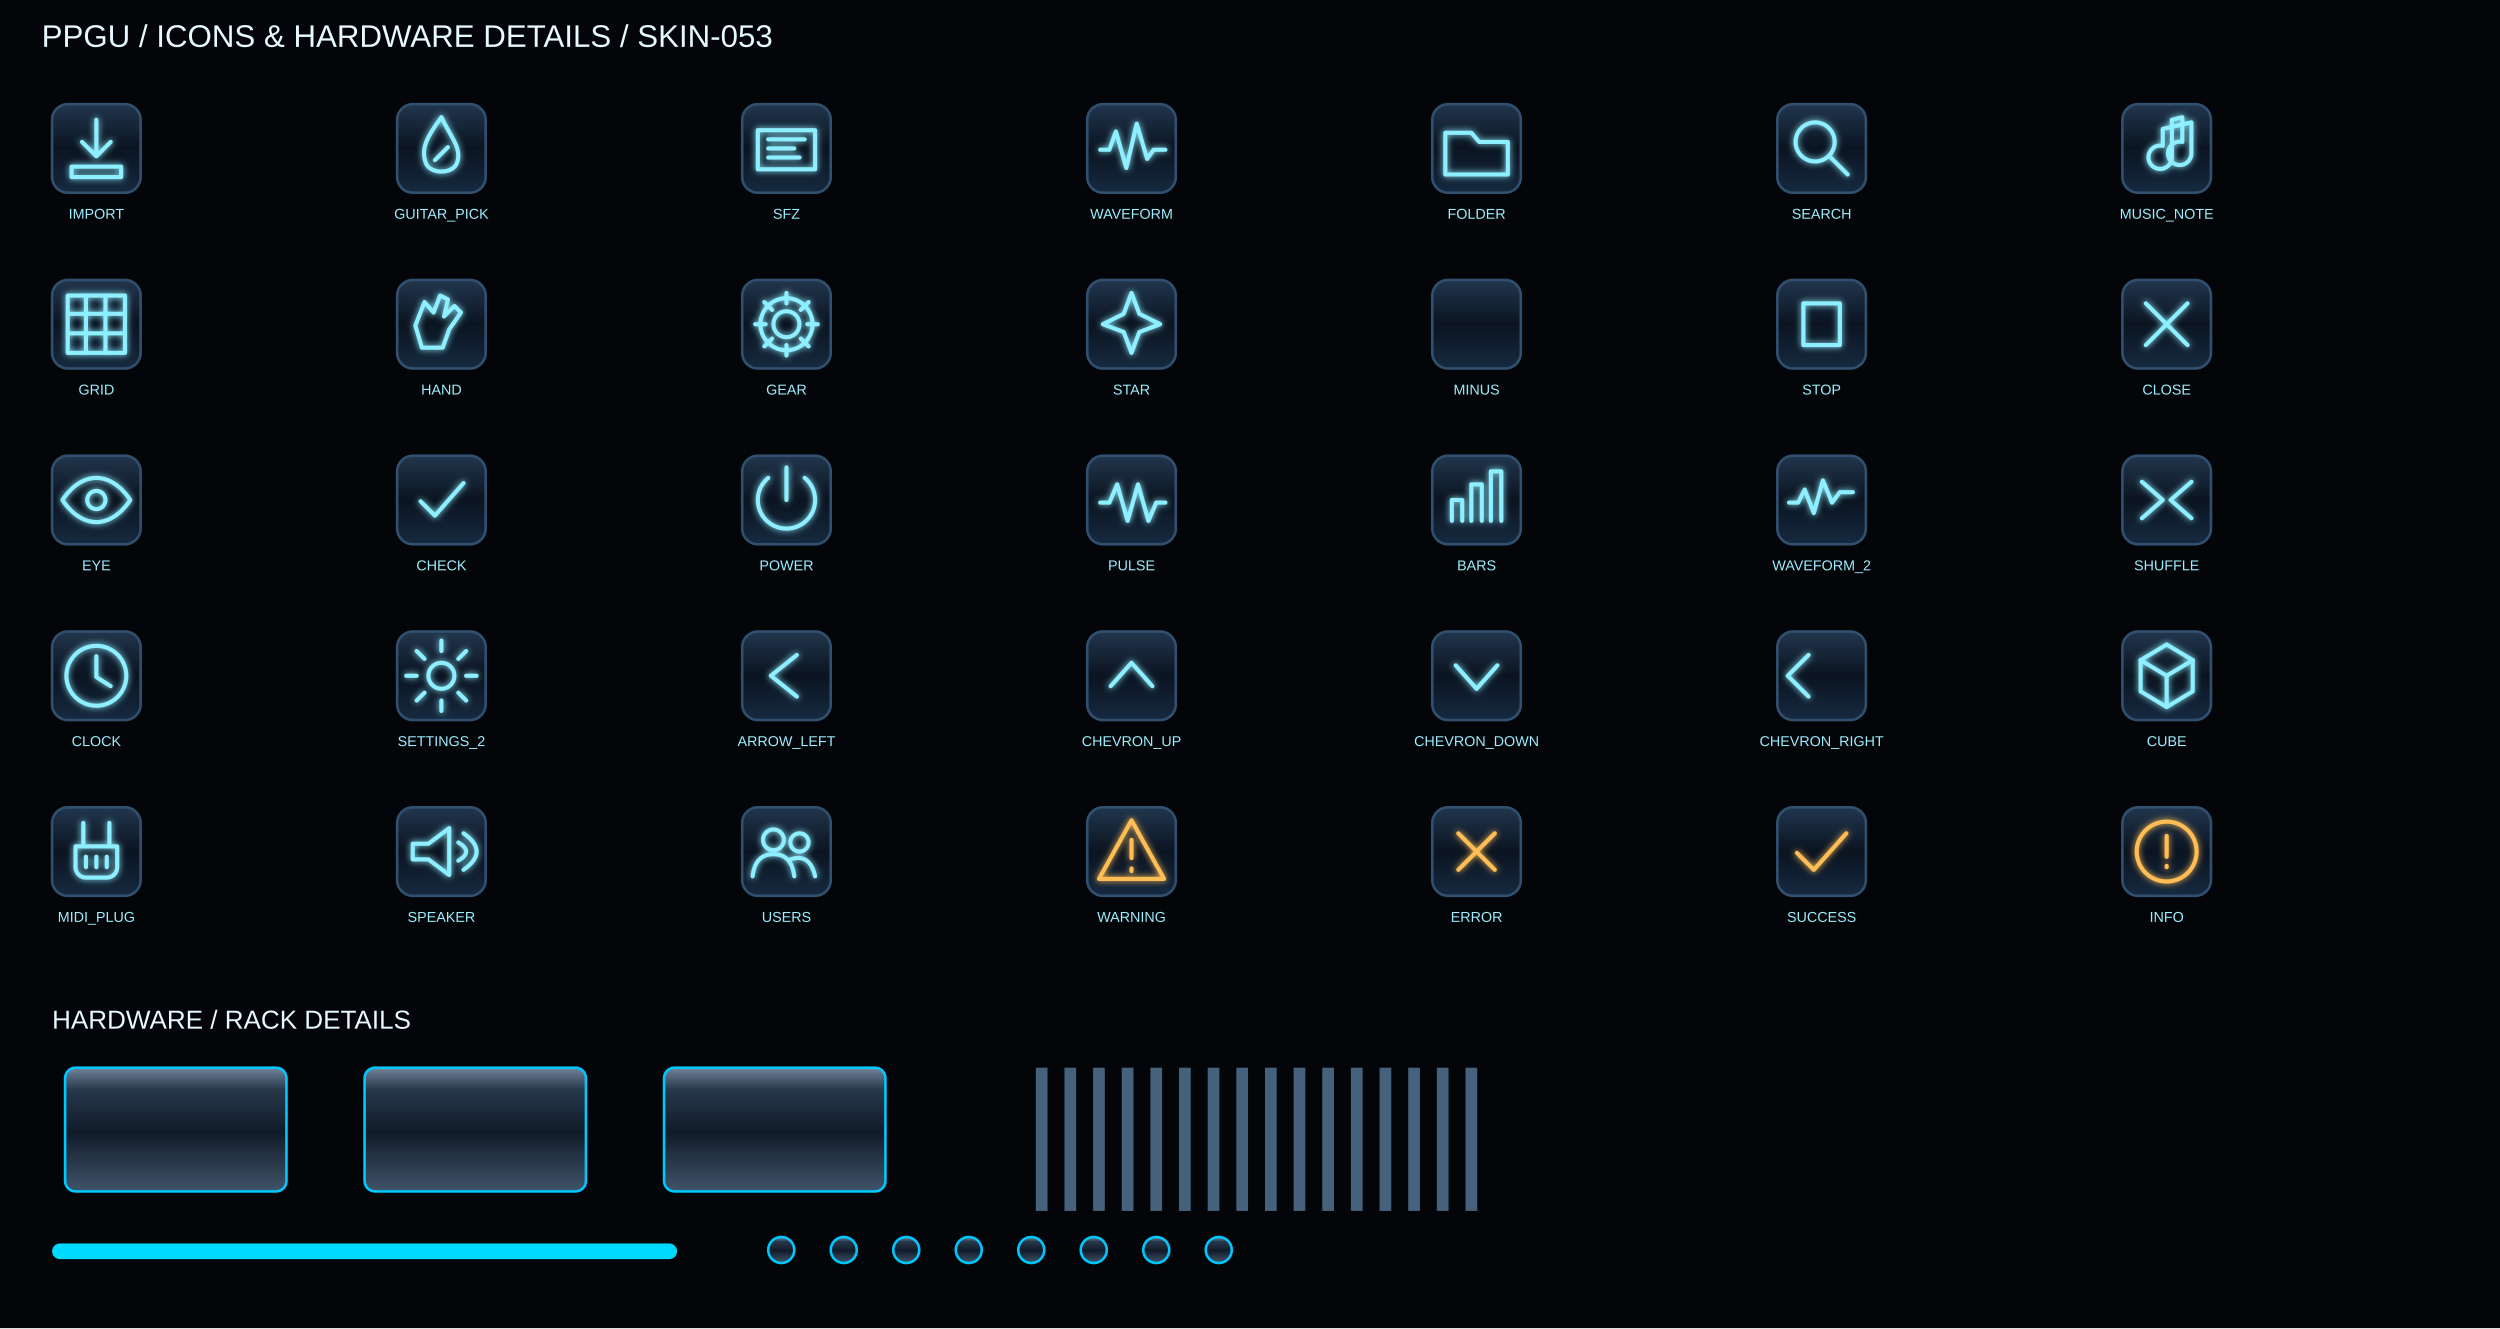
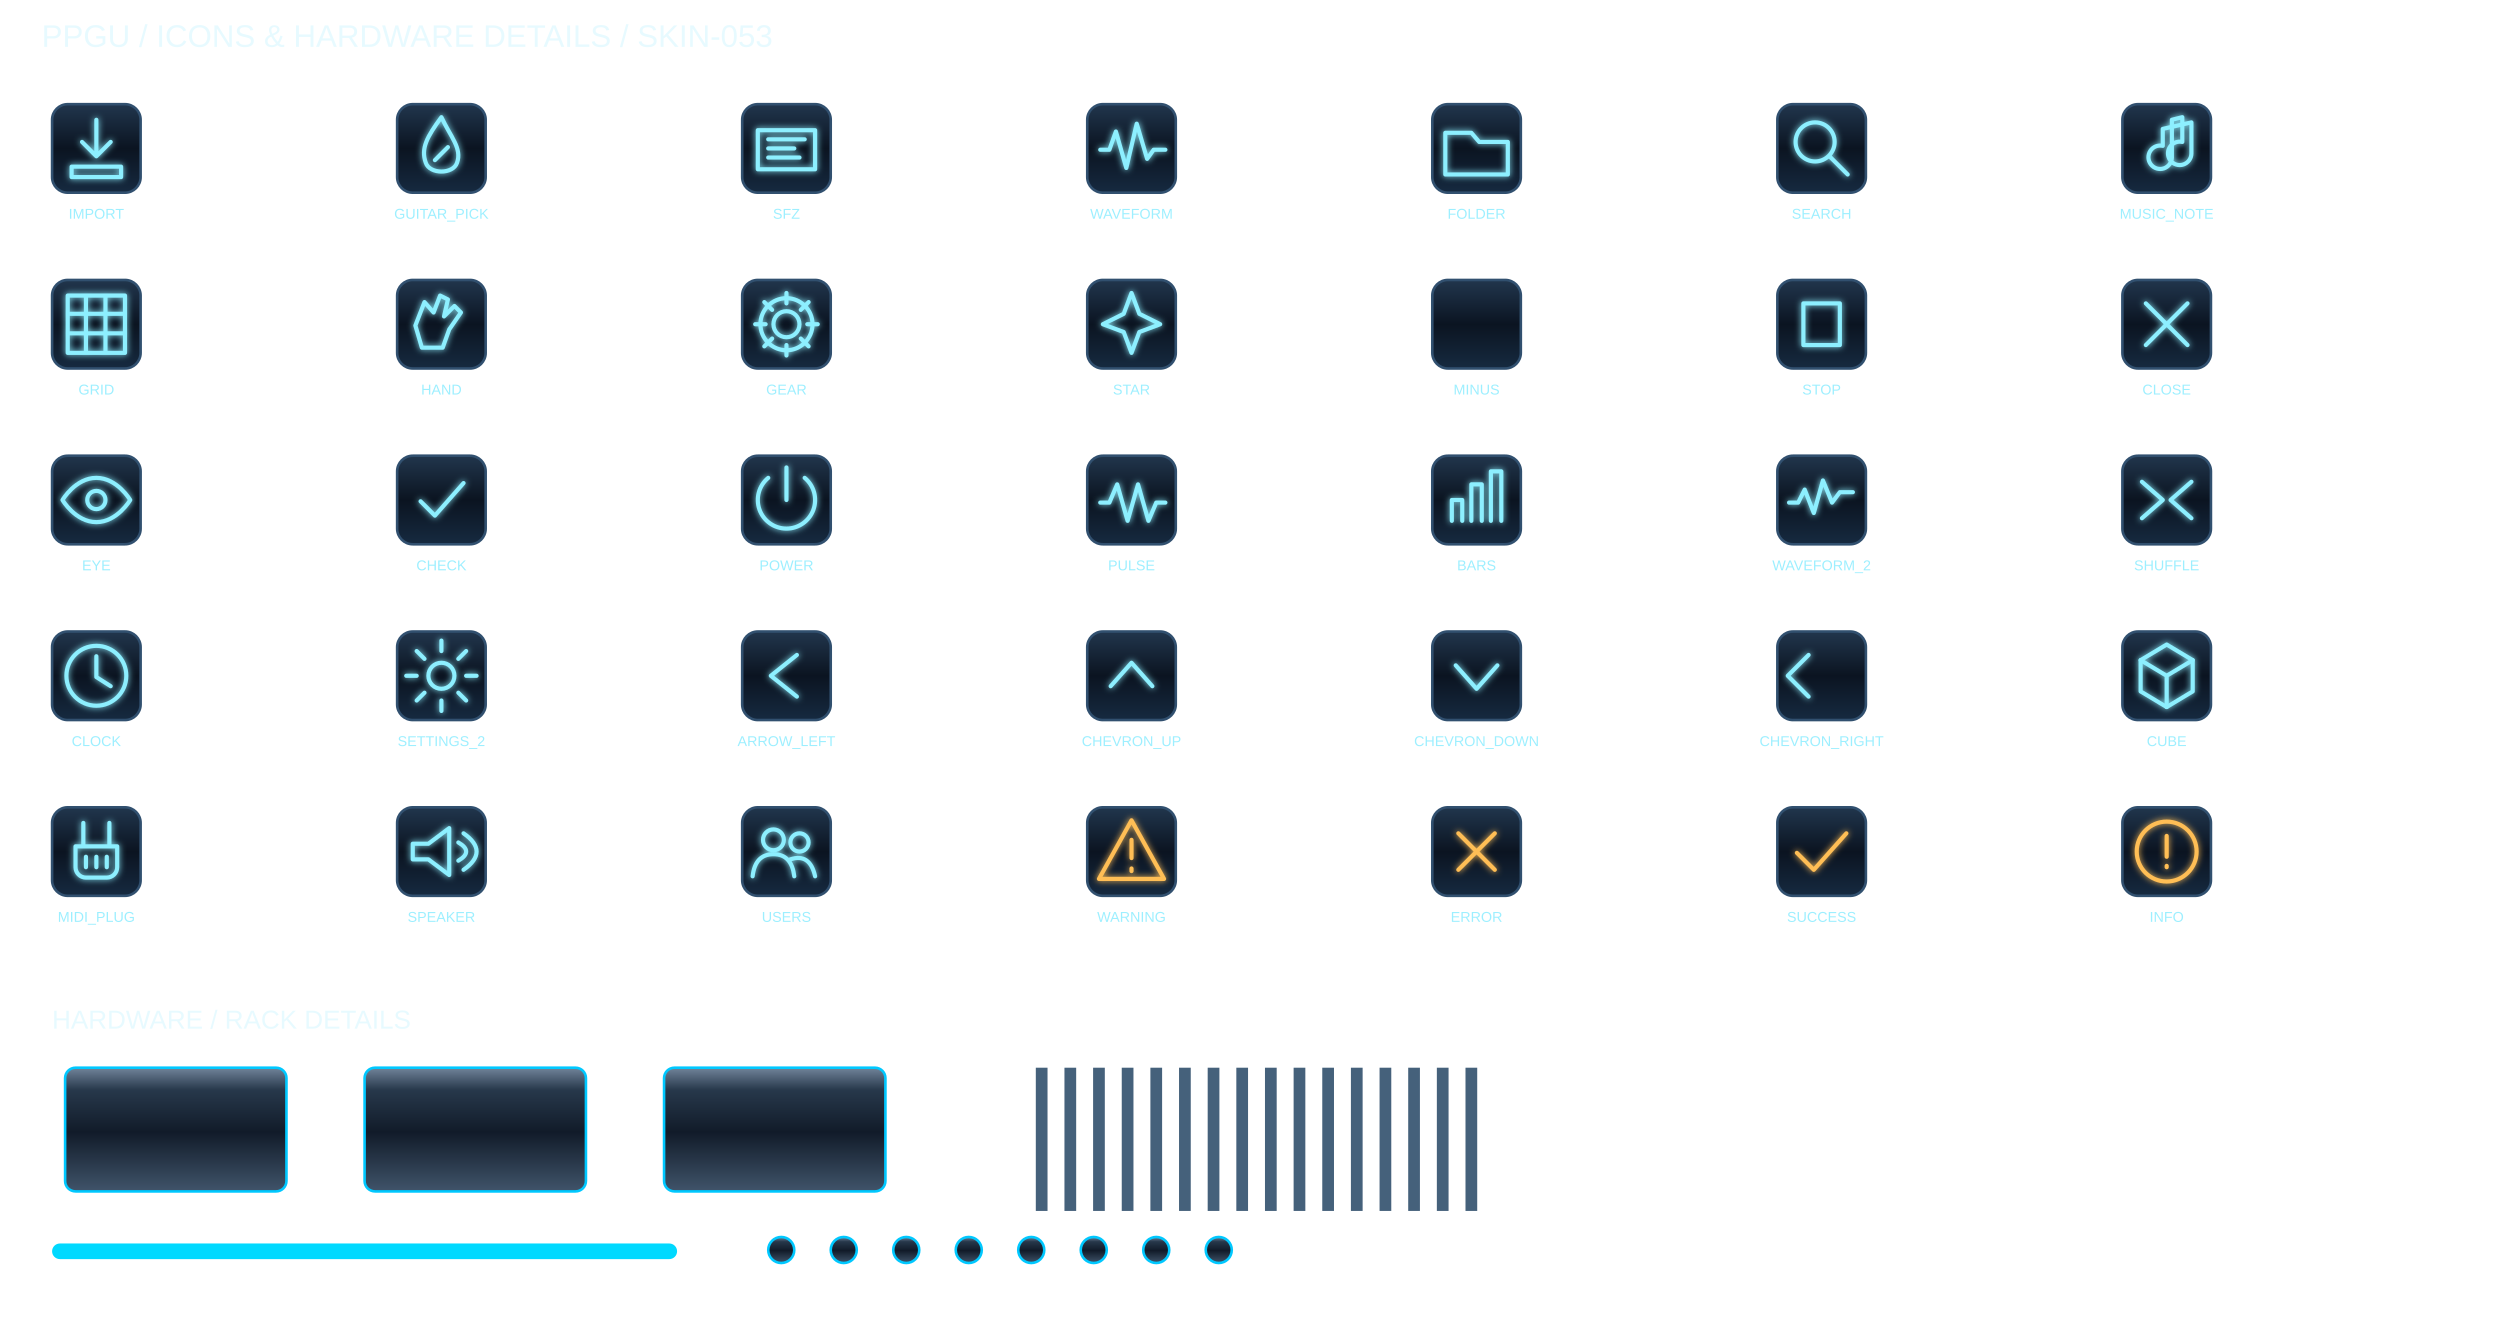
<svg xmlns="http://www.w3.org/2000/svg" width="1920" height="1020" viewBox="0 0 1920 1020">
  <defs>
    <linearGradient id="metal" x2="0" y2="1">
      <stop stop-color="#71849a" />
      <stop offset=".18" stop-color="#27384b" />
      <stop offset=".52" stop-color="#111b29" />
      <stop offset="1" stop-color="#40546a" />
    </linearGradient>
    <linearGradient id="glass" x2="0" y2="1">
      <stop stop-color="#21364d" />
      <stop offset=".5" stop-color="#0b1421" />
      <stop offset="1" stop-color="#162a40" />
    </linearGradient>
    <filter id="glow" x="-80%" y="-80%" width="260%" height="260%">
      <feGaussianBlur stdDeviation="2.4" result="b" />
      <feMerge>
        <feMergeNode in="b" />
        <feMergeNode in="SourceGraphic" />
      </feMerge>
    </filter>
  </defs>
-   <rect width="1920" height="1020" fill="#030508" />
  <text x="32" y="36" fill="#e7faff" font-size="24" font-family="Arial">PPGU / ICONS &amp; HARDWARE DETAILS / SKIN-053</text>
  <g transform="translate(40 80)">
    <rect width="68" height="68" rx="12" fill="url(#glass)" stroke="#31506f" stroke-width="2" />
    <g fill="none" stroke="#8defff" stroke-width="3.2" stroke-linecap="round" stroke-linejoin="round" filter="url(#glow)">
      <path d="M34 12v28m-11-11 11 11 11-11M15 48h38v8H15z" />
    </g>
    <text x="34" y="88" fill="#9defff" text-anchor="middle" font-size="11" font-family="Arial">IMPORT</text>
  </g>
  <g transform="translate(305 80)">
    <rect width="68" height="68" rx="12" fill="url(#glass)" stroke="#31506f" stroke-width="2" />
    <g fill="none" stroke="#8defff" stroke-width="3.2" stroke-linecap="round" stroke-linejoin="round" filter="url(#glow)">
      <path d="M34 10C23 25 18 34 22 45c3 9 21 9 24 0 4-11-5-20-12-35z" />
      <path d="M29 43l10-10" />
    </g>
    <text x="34" y="88" fill="#9defff" text-anchor="middle" font-size="11" font-family="Arial">GUITAR_PICK</text>
  </g>
  <g transform="translate(570 80)">
    <rect width="68" height="68" rx="12" fill="url(#glass)" stroke="#31506f" stroke-width="2" />
    <g fill="none" stroke="#8defff" stroke-width="3.2" stroke-linecap="round" stroke-linejoin="round" filter="url(#glow)">
      <path d="M12 20h44v30H12z" />
      <path d="M20 27h28M20 34h20M20 41h24" />
    </g>
    <text x="34" y="88" fill="#9defff" text-anchor="middle" font-size="11" font-family="Arial">SFZ</text>
  </g>
  <g transform="translate(835 80)">
    <rect width="68" height="68" rx="12" fill="url(#glass)" stroke="#31506f" stroke-width="2" />
    <g fill="none" stroke="#8defff" stroke-width="3.2" stroke-linecap="round" stroke-linejoin="round" filter="url(#glow)">
      <path d="M10 35h7l5-14 8 28 8-34 8 27 5-7h9" />
    </g>
    <text x="34" y="88" fill="#9defff" text-anchor="middle" font-size="11" font-family="Arial">WAVEFORM</text>
  </g>
  <g transform="translate(1100 80)">
    <rect width="68" height="68" rx="12" fill="url(#glass)" stroke="#31506f" stroke-width="2" />
    <g fill="none" stroke="#8defff" stroke-width="3.2" stroke-linecap="round" stroke-linejoin="round" filter="url(#glow)">
      <path d="M10 22h20l6 7h22v25H10z" />
    </g>
    <text x="34" y="88" fill="#9defff" text-anchor="middle" font-size="11" font-family="Arial">FOLDER</text>
  </g>
  <g transform="translate(1365 80)">
    <rect width="68" height="68" rx="12" fill="url(#glass)" stroke="#31506f" stroke-width="2" />
    <g fill="none" stroke="#8defff" stroke-width="3.2" stroke-linecap="round" stroke-linejoin="round" filter="url(#glow)">
      <circle cx="29" cy="29" r="15" />
      <path d="M40 40l14 14" />
    </g>
    <text x="34" y="88" fill="#9defff" text-anchor="middle" font-size="11" font-family="Arial">SEARCH</text>
  </g>
  <g transform="translate(1630 80)">
    <rect width="68" height="68" rx="12" fill="url(#glass)" stroke="#31506f" stroke-width="2" />
    <g fill="none" stroke="#8defff" stroke-width="3.2" stroke-linecap="round" stroke-linejoin="round" filter="url(#glow)">
      <path d="M38 12v29a9 9 0 1 1-7-9V19l22-5v24a9 9 0 1 1-7-9V10z" />
    </g>
    <text x="34" y="88" fill="#9defff" text-anchor="middle" font-size="11" font-family="Arial">MUSIC_NOTE</text>
  </g>
  <g transform="translate(40 215)">
    <rect width="68" height="68" rx="12" fill="url(#glass)" stroke="#31506f" stroke-width="2" />
    <g fill="none" stroke="#8defff" stroke-width="3.2" stroke-linecap="round" stroke-linejoin="round" filter="url(#glow)">
      <path d="M12 12h44v44H12zM26 12v44M41 12v44M12 26h44M12 41h44" />
    </g>
    <text x="34" y="88" fill="#9defff" text-anchor="middle" font-size="11" font-family="Arial">GRID</text>
  </g>
  <g transform="translate(305 215)">
    <rect width="68" height="68" rx="12" fill="url(#glass)" stroke="#31506f" stroke-width="2" />
    <g fill="none" stroke="#8defff" stroke-width="3.2" stroke-linecap="round" stroke-linejoin="round" filter="url(#glow)">
      <path d="M19 52l-5-17 7-18 7 8 5-13 6 3-3 13 8-8 5 5-9 13-5 14z" />
    </g>
    <text x="34" y="88" fill="#9defff" text-anchor="middle" font-size="11" font-family="Arial">HAND</text>
  </g>
  <g transform="translate(570 215)">
    <rect width="68" height="68" rx="12" fill="url(#glass)" stroke="#31506f" stroke-width="2" />
    <g fill="none" stroke="#8defff" stroke-width="3.2" stroke-linecap="round" stroke-linejoin="round" filter="url(#glow)">
      <circle cx="34" cy="34" r="10" />
      <path d="M34 10v8M34 50v8M10 34h8M50 34h8M17 17l6 6M45 45l6 6M51 17l-6 6M23 45l-6 6" />
      <circle cx="34" cy="34" r="20" />
    </g>
    <text x="34" y="88" fill="#9defff" text-anchor="middle" font-size="11" font-family="Arial">GEAR</text>
  </g>
  <g transform="translate(835 215)">
    <rect width="68" height="68" rx="12" fill="url(#glass)" stroke="#31506f" stroke-width="2" />
    <g fill="none" stroke="#8defff" stroke-width="3.2" stroke-linecap="round" stroke-linejoin="round" filter="url(#glow)">
      <path d="M34 10l6 16 16 8-16 6-6 16-6-16-16-6 16-8z" />
    </g>
    <text x="34" y="88" fill="#9defff" text-anchor="middle" font-size="11" font-family="Arial">STAR</text>
  </g>
  <g transform="translate(1100 215)">
    <rect width="68" height="68" rx="12" fill="url(#glass)" stroke="#31506f" stroke-width="2" />
    <g fill="none" stroke="#8defff" stroke-width="3.2" stroke-linecap="round" stroke-linejoin="round" filter="url(#glow)">
      <path d="M16 34h36" />
    </g>
    <text x="34" y="88" fill="#9defff" text-anchor="middle" font-size="11" font-family="Arial">MINUS</text>
  </g>
  <g transform="translate(1365 215)">
    <rect width="68" height="68" rx="12" fill="url(#glass)" stroke="#31506f" stroke-width="2" />
    <g fill="none" stroke="#8defff" stroke-width="3.2" stroke-linecap="round" stroke-linejoin="round" filter="url(#glow)">
      <path d="M20 18h28v32H20z" />
    </g>
    <text x="34" y="88" fill="#9defff" text-anchor="middle" font-size="11" font-family="Arial">STOP</text>
  </g>
  <g transform="translate(1630 215)">
    <rect width="68" height="68" rx="12" fill="url(#glass)" stroke="#31506f" stroke-width="2" />
    <g fill="none" stroke="#8defff" stroke-width="3.2" stroke-linecap="round" stroke-linejoin="round" filter="url(#glow)">
      <path d="M18 18l32 32M50 18L18 50" />
    </g>
    <text x="34" y="88" fill="#9defff" text-anchor="middle" font-size="11" font-family="Arial">CLOSE</text>
  </g>
  <g transform="translate(40 350)">
    <rect width="68" height="68" rx="12" fill="url(#glass)" stroke="#31506f" stroke-width="2" />
    <g fill="none" stroke="#8defff" stroke-width="3.2" stroke-linecap="round" stroke-linejoin="round" filter="url(#glow)">
      <path d="M8 34s10-17 26-17 26 17 26 17-10 17-26 17S8 34 8 34z" />
      <circle cx="34" cy="34" r="7" />
    </g>
    <text x="34" y="88" fill="#9defff" text-anchor="middle" font-size="11" font-family="Arial">EYE</text>
  </g>
  <g transform="translate(305 350)">
    <rect width="68" height="68" rx="12" fill="url(#glass)" stroke="#31506f" stroke-width="2" />
    <g fill="none" stroke="#8defff" stroke-width="3.2" stroke-linecap="round" stroke-linejoin="round" filter="url(#glow)">
      <path d="M18 35l11 11 22-25" />
    </g>
    <text x="34" y="88" fill="#9defff" text-anchor="middle" font-size="11" font-family="Arial">CHECK</text>
  </g>
  <g transform="translate(570 350)">
    <rect width="68" height="68" rx="12" fill="url(#glass)" stroke="#31506f" stroke-width="2" />
    <g fill="none" stroke="#8defff" stroke-width="3.2" stroke-linecap="round" stroke-linejoin="round" filter="url(#glow)">
      <path d="M34 9v25" />
      <path d="M20 17a22 22 0 1 0 28 0" />
    </g>
    <text x="34" y="88" fill="#9defff" text-anchor="middle" font-size="11" font-family="Arial">POWER</text>
  </g>
  <g transform="translate(835 350)">
    <rect width="68" height="68" rx="12" fill="url(#glass)" stroke="#31506f" stroke-width="2" />
    <g fill="none" stroke="#8defff" stroke-width="3.2" stroke-linecap="round" stroke-linejoin="round" filter="url(#glow)">
      <path d="M10 36h7l6-14 8 28 8-28 8 28 6-14h7" />
    </g>
    <text x="34" y="88" fill="#9defff" text-anchor="middle" font-size="11" font-family="Arial">PULSE</text>
  </g>
  <g transform="translate(1100 350)">
    <rect width="68" height="68" rx="12" fill="url(#glass)" stroke="#31506f" stroke-width="2" />
    <g fill="none" stroke="#8defff" stroke-width="3.2" stroke-linecap="round" stroke-linejoin="round" filter="url(#glow)">
      <path d="M15 50V34h8v16M30 50V22h8v28M45 50V12h8v38" />
    </g>
    <text x="34" y="88" fill="#9defff" text-anchor="middle" font-size="11" font-family="Arial">BARS</text>
  </g>
  <g transform="translate(1365 350)">
    <rect width="68" height="68" rx="12" fill="url(#glass)" stroke="#31506f" stroke-width="2" />
    <g fill="none" stroke="#8defff" stroke-width="3.2" stroke-linecap="round" stroke-linejoin="round" filter="url(#glow)">
      <path d="M9 36h7l5-10 7 18 7-25 7 17 6-8h10" />
    </g>
    <text x="34" y="88" fill="#9defff" text-anchor="middle" font-size="11" font-family="Arial">WAVEFORM_2</text>
  </g>
  <g transform="translate(1630 350)">
    <rect width="68" height="68" rx="12" fill="url(#glass)" stroke="#31506f" stroke-width="2" />
    <g fill="none" stroke="#8defff" stroke-width="3.2" stroke-linecap="round" stroke-linejoin="round" filter="url(#glow)">
      <path d="M15 20l16 14-16 14M53 20L37 34l16 14" />
    </g>
    <text x="34" y="88" fill="#9defff" text-anchor="middle" font-size="11" font-family="Arial">SHUFFLE</text>
  </g>
  <g transform="translate(40 485)">
    <rect width="68" height="68" rx="12" fill="url(#glass)" stroke="#31506f" stroke-width="2" />
    <g fill="none" stroke="#8defff" stroke-width="3.2" stroke-linecap="round" stroke-linejoin="round" filter="url(#glow)">
      <circle cx="34" cy="34" r="23" />
      <path d="M34 19v16l11 7" />
    </g>
    <text x="34" y="88" fill="#9defff" text-anchor="middle" font-size="11" font-family="Arial">CLOCK</text>
  </g>
  <g transform="translate(305 485)">
    <rect width="68" height="68" rx="12" fill="url(#glass)" stroke="#31506f" stroke-width="2" />
    <g fill="none" stroke="#8defff" stroke-width="3.2" stroke-linecap="round" stroke-linejoin="round" filter="url(#glow)">
      <circle cx="34" cy="34" r="10" />
      <path d="M34 7v8M34 53v8M7 34h8M53 34h8M15 15l6 6M47 47l6 6M53 15l-6 6M21 47l-6 6" />
    </g>
    <text x="34" y="88" fill="#9defff" text-anchor="middle" font-size="11" font-family="Arial">SETTINGS_2</text>
  </g>
  <g transform="translate(570 485)">
    <rect width="68" height="68" rx="12" fill="url(#glass)" stroke="#31506f" stroke-width="2" />
    <g fill="none" stroke="#8defff" stroke-width="3.2" stroke-linecap="round" stroke-linejoin="round" filter="url(#glow)">
      <path d="M42 18L22 34l20 16" />
    </g>
    <text x="34" y="88" fill="#9defff" text-anchor="middle" font-size="11" font-family="Arial">ARROW_LEFT</text>
  </g>
  <g transform="translate(835 485)">
    <rect width="68" height="68" rx="12" fill="url(#glass)" stroke="#31506f" stroke-width="2" />
    <g fill="none" stroke="#8defff" stroke-width="3.2" stroke-linecap="round" stroke-linejoin="round" filter="url(#glow)">
      <path d="M18 42l16-18 16 18" />
    </g>
    <text x="34" y="88" fill="#9defff" text-anchor="middle" font-size="11" font-family="Arial">CHEVRON_UP</text>
  </g>
  <g transform="translate(1100 485)">
    <rect width="68" height="68" rx="12" fill="url(#glass)" stroke="#31506f" stroke-width="2" />
    <g fill="none" stroke="#8defff" stroke-width="3.2" stroke-linecap="round" stroke-linejoin="round" filter="url(#glow)">
      <path d="M18 26l16 18 16-18" />
    </g>
    <text x="34" y="88" fill="#9defff" text-anchor="middle" font-size="11" font-family="Arial">CHEVRON_DOWN</text>
  </g>
  <g transform="translate(1365 485)">
    <rect width="68" height="68" rx="12" fill="url(#glass)" stroke="#31506f" stroke-width="2" />
    <g fill="none" stroke="#8defff" stroke-width="3.2" stroke-linecap="round" stroke-linejoin="round" filter="url(#glow)">
      <path d="M24 18l-16 16 16 16" />
    </g>
    <text x="34" y="88" fill="#9defff" text-anchor="middle" font-size="11" font-family="Arial">CHEVRON_RIGHT</text>
  </g>
  <g transform="translate(1630 485)">
    <rect width="68" height="68" rx="12" fill="url(#glass)" stroke="#31506f" stroke-width="2" />
    <g fill="none" stroke="#8defff" stroke-width="3.2" stroke-linecap="round" stroke-linejoin="round" filter="url(#glow)">
      <path d="M34 10l20 12v24L34 58 14 46V22z" />
      <path d="M14 22l20 12 20-12M34 34v24" />
    </g>
    <text x="34" y="88" fill="#9defff" text-anchor="middle" font-size="11" font-family="Arial">CUBE</text>
  </g>
  <g transform="translate(40 620)">
    <rect width="68" height="68" rx="12" fill="url(#glass)" stroke="#31506f" stroke-width="2" />
    <g fill="none" stroke="#8defff" stroke-width="3.2" stroke-linecap="round" stroke-linejoin="round" filter="url(#glow)">
      <path d="M24 12v18M44 12v18M18 30h32v16a8 8 0 0 1-8 8H26a8 8 0 0 1-8-8z" />
      <path d="M26 38v8M34 38v8M42 38v8" />
    </g>
    <text x="34" y="88" fill="#9defff" text-anchor="middle" font-size="11" font-family="Arial">MIDI_PLUG</text>
  </g>
  <g transform="translate(305 620)">
    <rect width="68" height="68" rx="12" fill="url(#glass)" stroke="#31506f" stroke-width="2" />
    <g fill="none" stroke="#8defff" stroke-width="3.2" stroke-linecap="round" stroke-linejoin="round" filter="url(#glow)">
      <path d="M12 28h12l16-12v36L24 40H12z" />
      <path d="M47 27q12 7 0 14M51 20q20 14 0 28" />
    </g>
    <text x="34" y="88" fill="#9defff" text-anchor="middle" font-size="11" font-family="Arial">SPEAKER</text>
  </g>
  <g transform="translate(570 620)">
    <rect width="68" height="68" rx="12" fill="url(#glass)" stroke="#31506f" stroke-width="2" />
    <g fill="none" stroke="#8defff" stroke-width="3.2" stroke-linecap="round" stroke-linejoin="round" filter="url(#glow)">
      <circle cx="24" cy="25" r="8" />
      <circle cx="44" cy="27" r="7" />
      <path d="M8 53q2-17 16-17t16 17M37 40q15-5 19 13" />
    </g>
    <text x="34" y="88" fill="#9defff" text-anchor="middle" font-size="11" font-family="Arial">USERS</text>
  </g>
  <g transform="translate(835 620)">
    <rect width="68" height="68" rx="12" fill="url(#glass)" stroke="#31506f" stroke-width="2" />
    <g fill="none" stroke="#ffbe55" stroke-width="3.2" stroke-linecap="round" stroke-linejoin="round" filter="url(#glow)">
      <path d="M34 10l25 45H9z" />
      <path d="M34 25v14M34 47v2" />
    </g>
    <text x="34" y="88" fill="#9defff" text-anchor="middle" font-size="11" font-family="Arial">WARNING</text>
  </g>
  <g transform="translate(1100 620)">
    <rect width="68" height="68" rx="12" fill="url(#glass)" stroke="#31506f" stroke-width="2" />
    <g fill="none" stroke="#ffbe55" stroke-width="3.2" stroke-linecap="round" stroke-linejoin="round" filter="url(#glow)">
      <path d="M20 20l28 28M48 20L20 48" />
    </g>
    <text x="34" y="88" fill="#9defff" text-anchor="middle" font-size="11" font-family="Arial">ERROR</text>
  </g>
  <g transform="translate(1365 620)">
    <rect width="68" height="68" rx="12" fill="url(#glass)" stroke="#31506f" stroke-width="2" />
    <g fill="none" stroke="#ffbe55" stroke-width="3.2" stroke-linecap="round" stroke-linejoin="round" filter="url(#glow)">
      <path d="M15 35l13 13 25-28" />
    </g>
    <text x="34" y="88" fill="#9defff" text-anchor="middle" font-size="11" font-family="Arial">SUCCESS</text>
  </g>
  <g transform="translate(1630 620)">
    <rect width="68" height="68" rx="12" fill="url(#glass)" stroke="#31506f" stroke-width="2" />
    <g fill="none" stroke="#ffbe55" stroke-width="3.2" stroke-linecap="round" stroke-linejoin="round" filter="url(#glow)">
      <circle cx="34" cy="34" r="23" />
      <path d="M34 22v16M34 45v1" />
    </g>
    <text x="34" y="88" fill="#9defff" text-anchor="middle" font-size="11" font-family="Arial">INFO</text>
  </g>
  <text x="40" y="790" fill="#e7faff" font-size="20" font-family="Arial">HARDWARE / RACK DETAILS</text>
  <g stroke="#00c8ff" stroke-width="2" fill="url(#metal)">
    <rect x="50" y="820" width="170" height="95" rx="8" />
    <rect x="280" y="820" width="170" height="95" rx="8" />
    <rect x="510" y="820" width="170" height="95" rx="8" />
    <path d="M800 820v110m22-110v110m22-110v110m22-110v110m22-110v110m22-110v110m22-110v110m22-110v110m22-110v110m22-110v110m22-110v110m22-110v110m22-110v110m22-110v110m22-110v110m22-110v110" stroke="#45617b" stroke-width="9" />
    <rect x="40" y="955" width="480" height="12" rx="6" fill="#00d9ff" stroke="none" />
    <circle cx="600" cy="960" r="10" />
    <circle cx="648" cy="960" r="10" />
    <circle cx="696" cy="960" r="10" />
    <circle cx="744" cy="960" r="10" />
    <circle cx="792" cy="960" r="10" />
    <circle cx="840" cy="960" r="10" />
    <circle cx="888" cy="960" r="10" />
    <circle cx="936" cy="960" r="10" />
  </g>
</svg>
